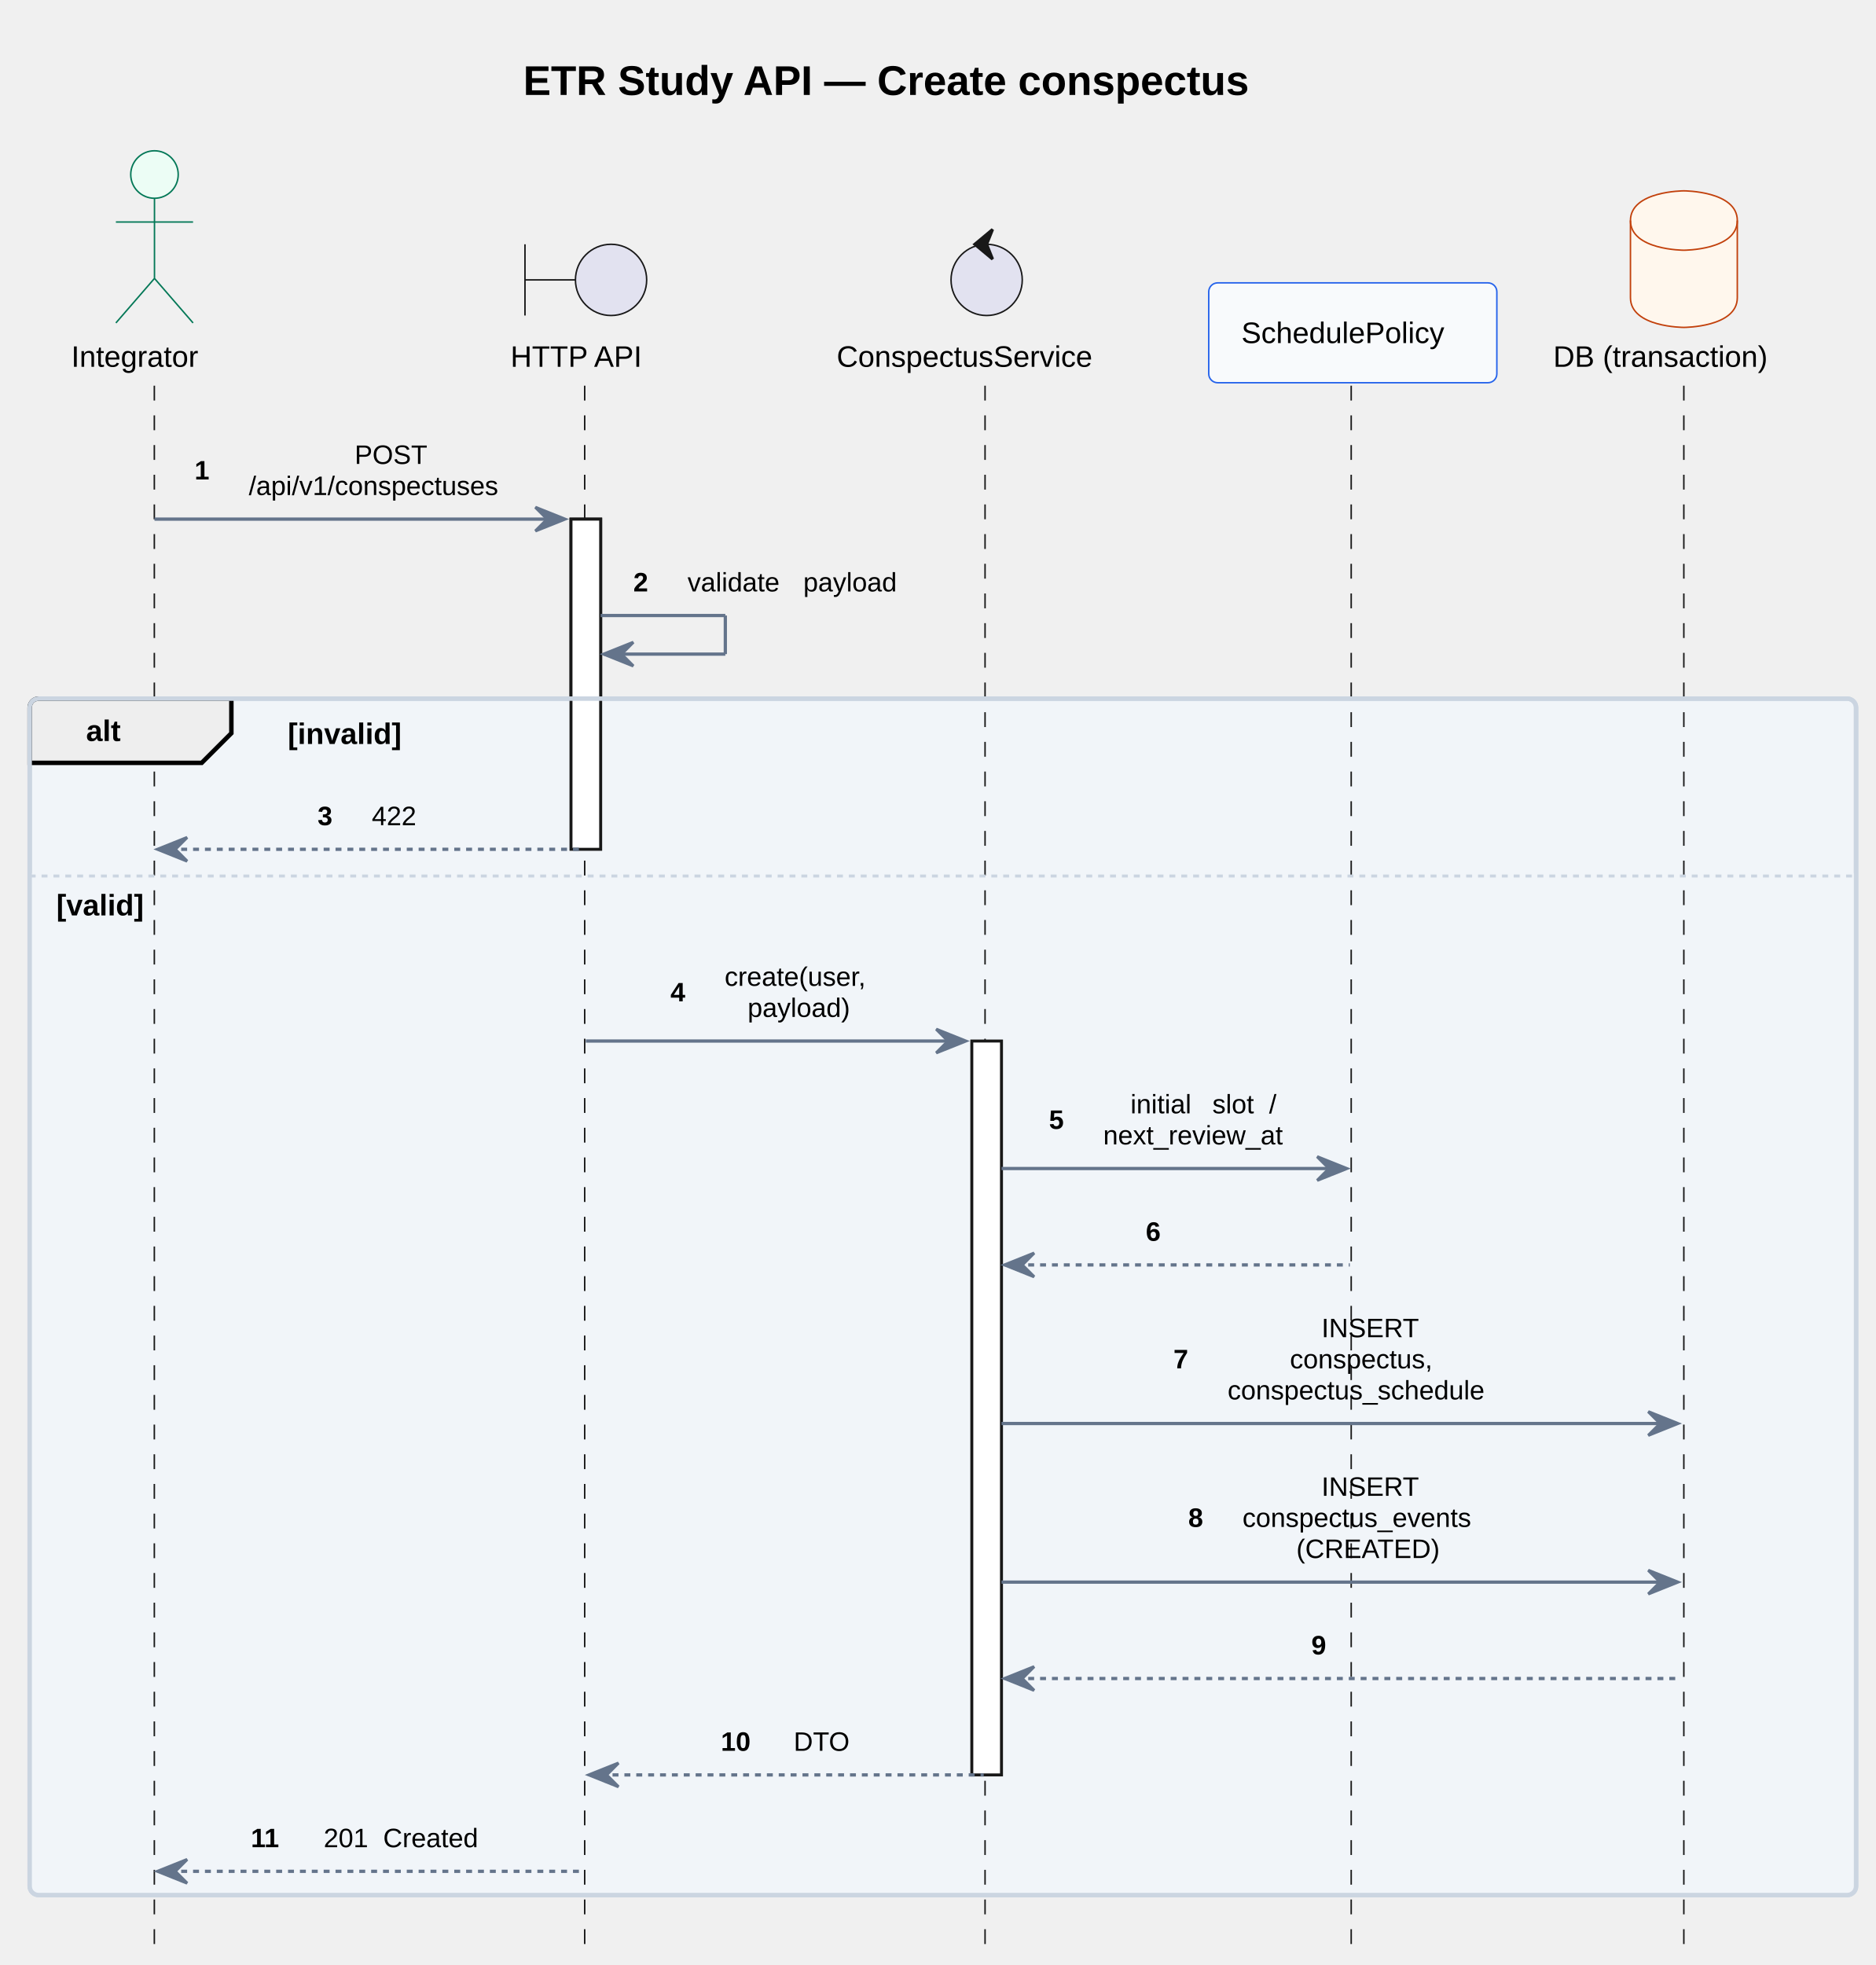
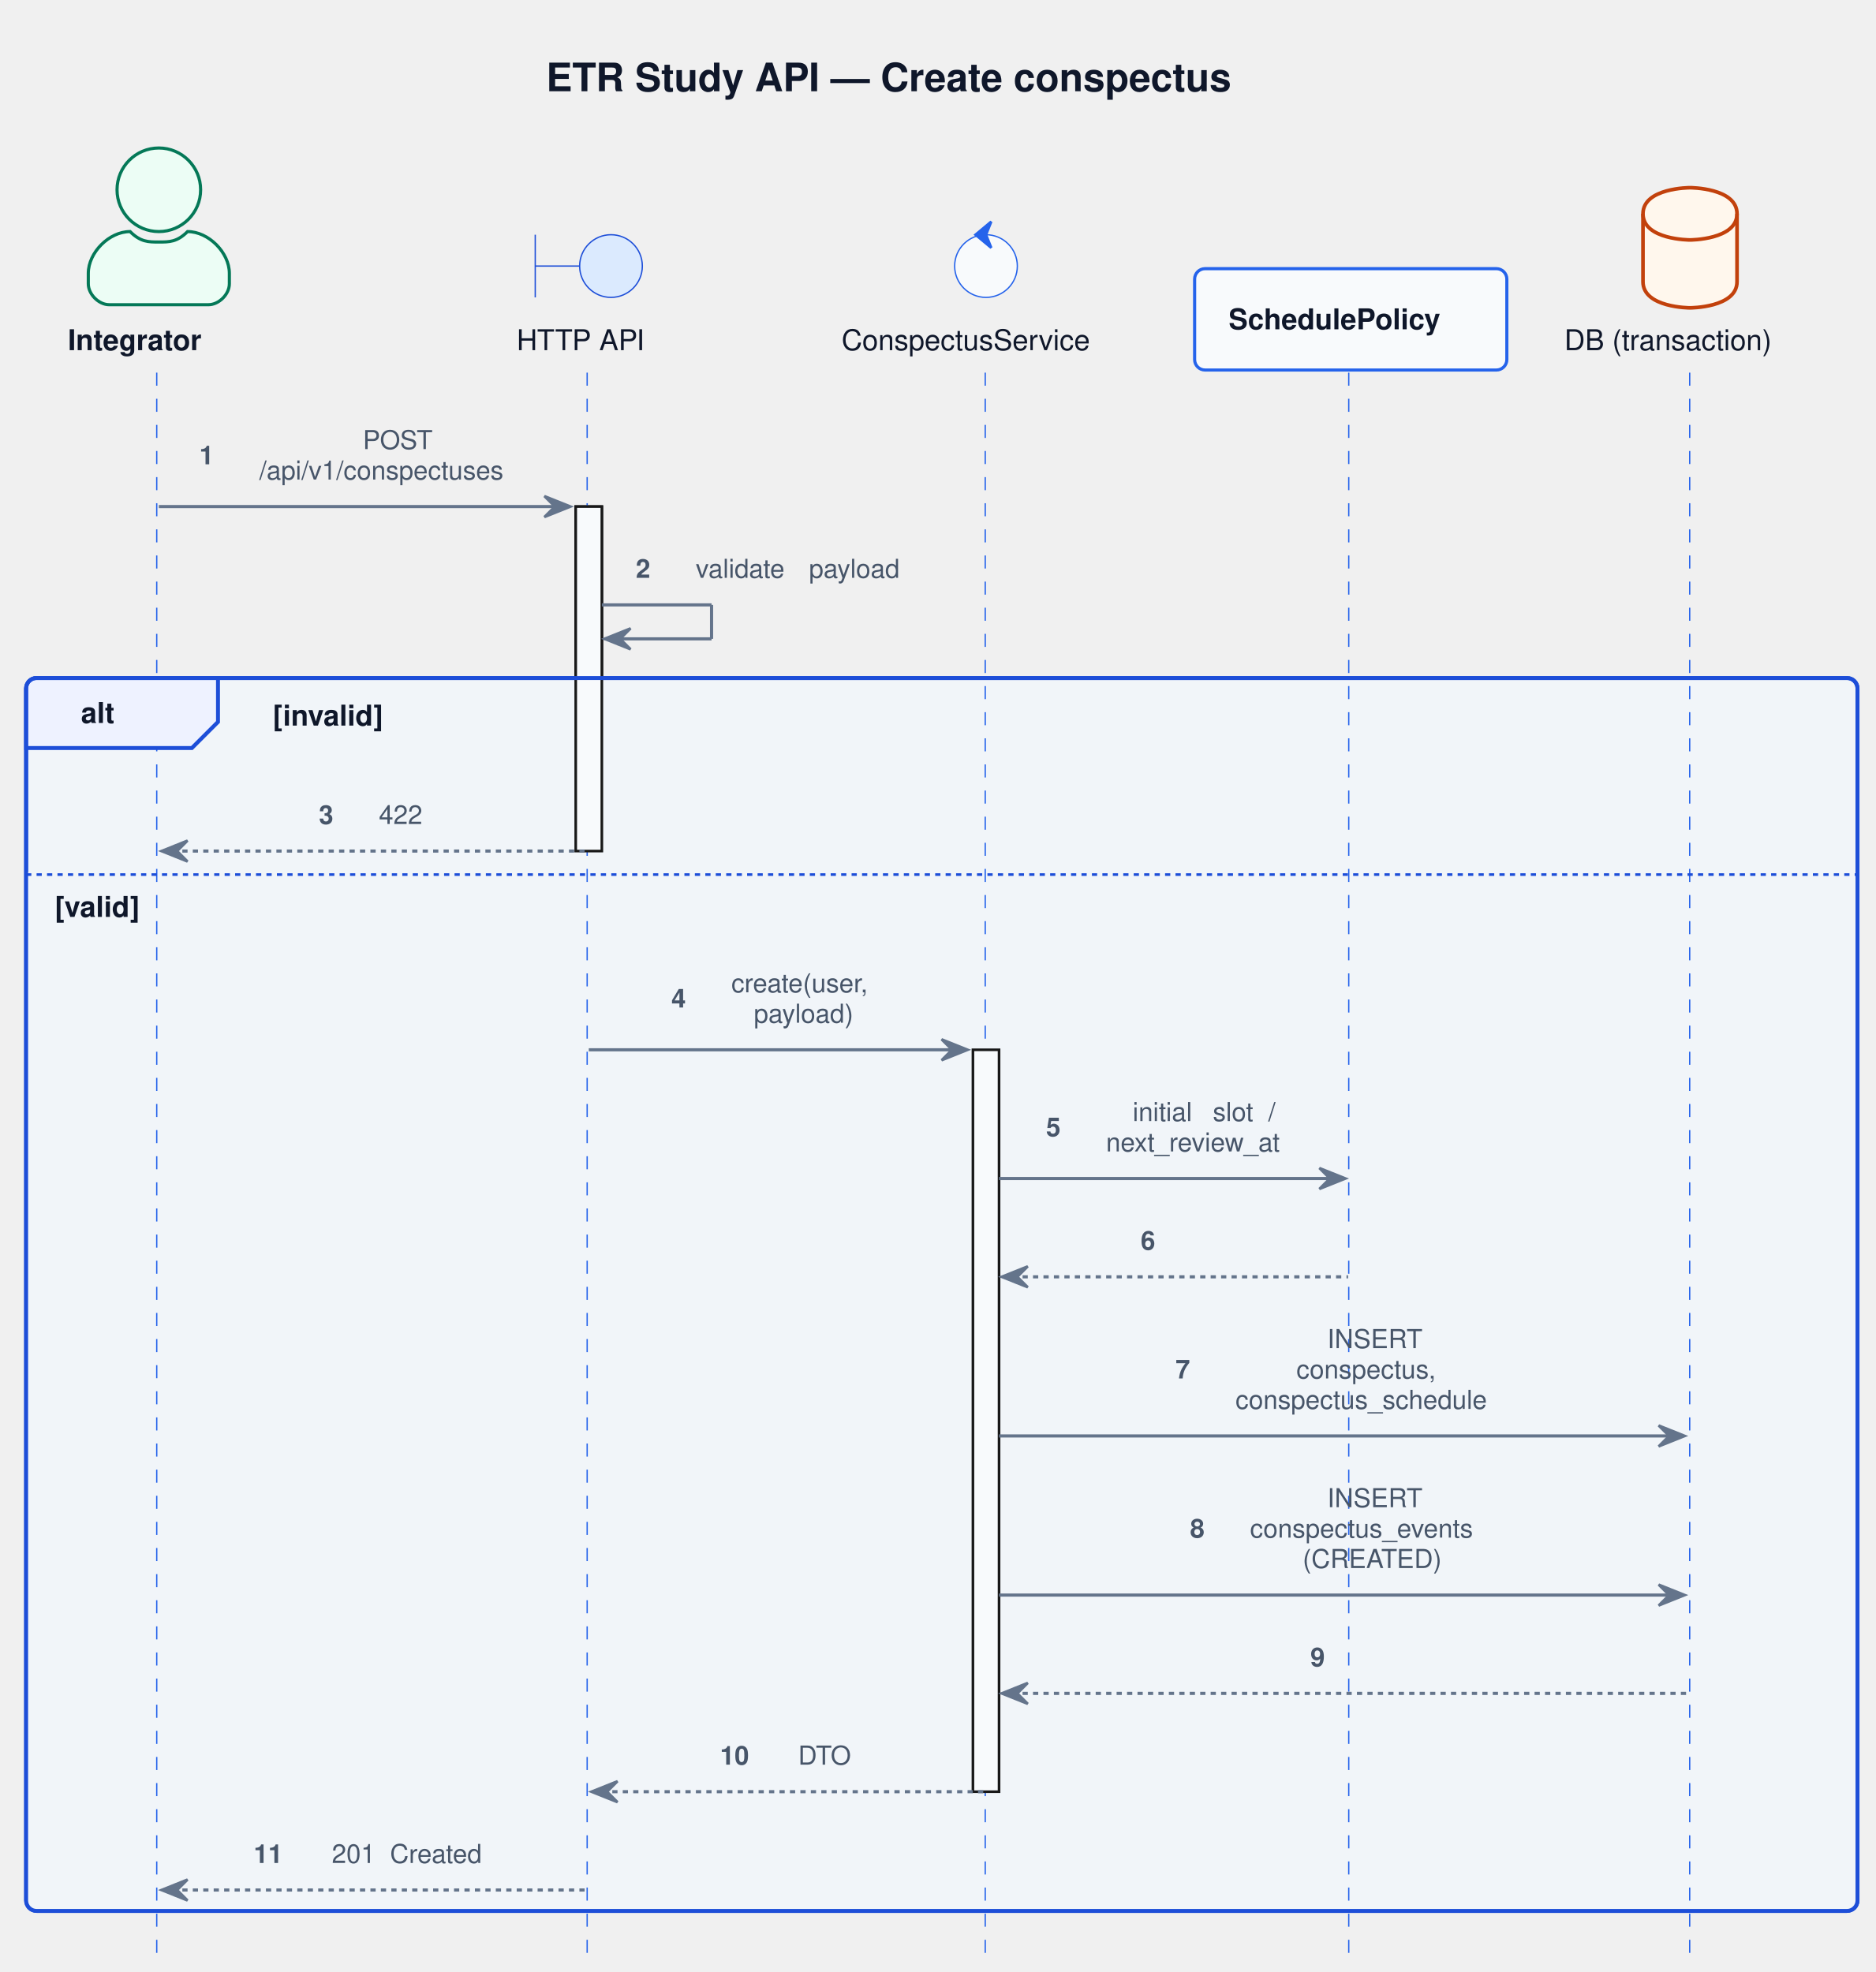
- <svg xmlns="http://www.w3.org/2000/svg" contentStyleType="text/css" data-diagram-type="SEQUENCE" height="662px" preserveAspectRatio="none" style="width:632px;height:662px;background:#FFFFFF;" version="1.1" viewBox="0 0 632 662" width="632px" zoomAndPan="magnify">
+ <svg xmlns="http://www.w3.org/2000/svg" contentStyleType="text/css" data-diagram-type="SEQUENCE" height="755px" preserveAspectRatio="none" style="width:718px;height:755px;background:#FFFFFF;" version="1.1" viewBox="0 0 718 755" width="718px" zoomAndPan="magnify">
  <defs />
  <g>
-     <text fill="#000000" font-family="'Arial'" font-size="14" font-weight="bold" lengthAdjust="spacing" textLength="281.791" x="176.286" y="31.995">ETR Study API — Create conspectus</text>
+     <text fill="#0F172A" font-family="'Helvetica'" font-size="15" font-weight="bold" lengthAdjust="spacing" textLength="301.919" x="209.076" y="34.923">ETR Study API — Create conspectus</text>
    <g>
-       <rect fill="#FFFFFF" height="111.234" style="stroke:#181818;stroke-width:1;" width="10" x="192.382" y="174.891" />
+       <rect fill="#F8FAFC" height="131.891" style="stroke:#181818;stroke-width:1;" width="10" x="220.395" y="193.947" />
    </g>
    <g>
-       <rect fill="#FFFFFF" height="247.242" style="stroke:#181818;stroke-width:1;" width="10" x="327.431" y="350.719" />
+       <rect fill="#F8FAFC" height="284.047" style="stroke:#181818;stroke-width:1;" width="10" x="372.449" y="401.923" />
    </g>
-     <rect fill="#F1F5F9" height="403.07" rx="3" ry="3" style="stroke:#CBD5E1;stroke-width:1.5;" width="615.363" x="10" y="235.367" />
-     <path d="M10,294.125 L625.363,294.125 L625.363,635.438 A3,3 0 0 1 622.363,638.438 L13,638.438 A3,3 0 0 1 10,635.438 L10,294.125" fill="#F1F5F9" style="stroke:none;stroke-width:1;" />
+     <rect fill="#F1F5F9" height="472.023" rx="4" ry="4" style="stroke:#1D4ED8;stroke-width:1.5;" width="701.071" x="10" y="259.587" />
+     <path d="M10,333.837 L711.071,333.837 L711.071,727.611 A4,4 0 0 1 707.071,731.611 L14,731.611 A4,4 0 0 1 10,727.611 L10,333.837" fill="#F1F5F9" style="stroke:none;stroke-width:1;" />
    <g class="participant-lifeline" data-entity-uid="part1" data-qualified-name="Client" id="part1-lifeline">
      <g>
-         <rect fill="#000000" fill-opacity="0" height="525.5" width="8" x="48.049" y="129.938" />
-         <line style="stroke:#181818;stroke-width:0.5;stroke-dasharray:5,5;" x1="52" x2="52" y1="129.938" y2="655.438" />
+         <rect fill="#000000" fill-opacity="0" height="605.945" width="8" x="56.802" y="142.666" />
+         <line style="stroke:#2563EB;stroke-width:0.5;stroke-dasharray:5,5;" x1="60" x2="60" y1="142.666" y2="748.611" />
      </g>
    </g>
    <g class="participant-lifeline" data-entity-uid="part2" data-qualified-name="Api" id="part2-lifeline">
      <g>
-         <rect fill="#000000" fill-opacity="0" height="525.5" width="8" x="193.382" y="129.938" />
-         <line style="stroke:#181818;stroke-width:0.5;stroke-dasharray:5,5;" x1="197" x2="197" y1="129.938" y2="655.438" />
+         <rect fill="#000000" fill-opacity="0" height="605.945" width="8" x="221.395" y="142.666" />
+         <line style="stroke:#2563EB;stroke-width:0.5;stroke-dasharray:5,5;" x1="224.774" x2="224.774" y1="142.666" y2="748.611" />
      </g>
    </g>
    <g class="participant-lifeline" data-entity-uid="part3" data-qualified-name="Service" id="part3-lifeline">
      <g>
-         <rect fill="#000000" fill-opacity="0" height="525.5" width="8" x="328.431" y="129.938" />
-         <line style="stroke:#181818;stroke-width:0.5;stroke-dasharray:5,5;" x1="331.894" x2="331.894" y1="129.938" y2="655.438" />
+         <rect fill="#000000" fill-opacity="0" height="605.945" width="8" x="373.449" y="142.666" />
+         <line style="stroke:#2563EB;stroke-width:0.5;stroke-dasharray:5,5;" x1="377.158" x2="377.158" y1="142.666" y2="748.611" />
      </g>
    </g>
    <g class="participant-lifeline" data-entity-uid="part4" data-qualified-name="Policy" id="part4-lifeline">
      <g>
-         <rect fill="#000000" fill-opacity="0" height="525.5" width="8" x="451.795" y="129.938" />
-         <line style="stroke:#181818;stroke-width:0.5;stroke-dasharray:5,5;" x1="455.258" x2="455.258" y1="129.938" y2="655.438" />
+         <rect fill="#000000" fill-opacity="0" height="605.945" width="8" x="513.076" y="142.666" />
+         <line style="stroke:#2563EB;stroke-width:0.5;stroke-dasharray:5,5;" x1="516.315" x2="516.315" y1="142.666" y2="748.611" />
      </g>
    </g>
    <g class="participant-lifeline" data-entity-uid="part5" data-qualified-name="Db" id="part5-lifeline">
      <g>
-         <rect fill="#000000" fill-opacity="0" height="525.5" width="8" x="563.347" y="129.938" />
-         <line style="stroke:#181818;stroke-width:0.5;stroke-dasharray:5,5;" x1="567.332" x2="567.332" y1="129.938" y2="655.438" />
+         <rect fill="#000000" fill-opacity="0" height="605.945" width="8" x="642.954" y="142.666" />
+         <line style="stroke:#2563EB;stroke-width:0.5;stroke-dasharray:5,5;" x1="646.836" x2="646.836" y1="142.666" y2="748.611" />
      </g>
    </g>
    <g class="participant participant-head" data-entity-uid="part1" data-qualified-name="Client" id="part1-head">
-       <text fill="#000000" font-family="'Arial'" font-size="10" lengthAdjust="spacing" textLength="50.098" x="24" y="123.579">Integrator</text>
-       <ellipse cx="52.049" cy="58.797" fill="#ECFDF5" rx="8" ry="8" style="stroke:#047857;stroke-width:0.5;" />
-       <path d="M52.049,66.797 L52.049,93.797 M39.049,74.797 L65.049,74.797 M52.049,93.797 L39.049,108.797 M52.049,93.797 L65.049,108.797" fill="none" style="stroke:#047857;stroke-width:0.5;" />
+       <text fill="#0F172A" font-family="'Helvetica'" font-size="11" font-weight="bold" lengthAdjust="spacing" textLength="63.605" x="26" y="134.071">Integrator</text>
+       <ellipse cx="60.802" cy="72.661" fill="#ECFDF5" rx="16" ry="16" style="stroke:#047857;stroke-width:1.2;" />
+       <path d="M60.802,92.661 C64.802,92.661 67.802,92.661 71.802,88.661 C79.802,88.661 87.802,96.661 87.802,104.661 L87.802,108.661 C87.802,112.661 83.802,116.661 79.802,116.661 L41.802,116.661 C37.802,116.661 33.802,112.661 33.802,108.661 L33.802,104.661 C33.802,96.661 41.802,88.661 49.802,88.661 C53.802,92.661 56.802,92.661 60.802,92.661" fill="#ECFDF5" style="stroke:#047857;stroke-width:1.2;" />
    </g>
    <g class="participant participant-head" data-entity-uid="part2" data-qualified-name="Api" id="part2-head">
-       <text fill="#000000" font-family="'Arial'" font-size="10" lengthAdjust="spacing" textLength="44.766" x="172" y="123.579">HTTP API</text>
-       <path d="M176.882,82.297 L176.882,106.297 M176.882,94.297 L193.882,94.297" fill="none" style="stroke:#181818;stroke-width:0.5;" />
-       <ellipse cx="205.882" cy="94.297" fill="#E2E2F0" rx="12" ry="12" style="stroke:#181818;stroke-width:0.5;" />
+       <text fill="#0F172A" font-family="'Helvetica'" font-size="11" lengthAdjust="spacing" textLength="49.242" x="197.774" y="134.071">HTTP API</text>
+       <path d="M204.895,89.861 L204.895,113.861 M204.895,101.861 L221.895,101.861" fill="none" style="stroke:#1D4ED8;stroke-width:0.5;" />
+       <ellipse cx="233.895" cy="101.861" fill="#DBEAFE" rx="12" ry="12" style="stroke:#1D4ED8;stroke-width:0.5;" />
    </g>
    <g class="participant participant-head" data-entity-uid="part3" data-qualified-name="Service" id="part3-head">
-       <text fill="#000000" font-family="'Arial'" font-size="10" lengthAdjust="spacing" textLength="95.073" x="281.894" y="123.579">ConspectusService</text>
-       <ellipse cx="332.431" cy="94.297" fill="#E2E2F0" rx="12" ry="12" style="stroke:#181818;stroke-width:0.5;" />
-       <polygon fill="#181818" points="328.431,82.297,334.431,77.297,332.431,82.297,334.431,87.297,328.431,82.297" style="stroke:#181818;stroke-width:1;" />
+       <text fill="#0F172A" font-family="'Helvetica'" font-size="11" lengthAdjust="spacing" textLength="104.581" x="322.158" y="134.071">ConspectusService</text>
+       <ellipse cx="377.449" cy="101.861" fill="#F8FAFC" rx="12" ry="12" style="stroke:#2563EB;stroke-width:0.5;" />
+       <polygon fill="#2563EB" points="373.449,89.861,379.449,84.861,377.449,89.861,379.449,94.861,373.449,89.861" style="stroke:#2563EB;stroke-width:1;" />
    </g>
    <g class="participant participant-head" data-entity-uid="part4" data-qualified-name="Policy" id="part4-head">
-       <rect fill="#F8FAFC" height="33.641" rx="3" ry="3" style="stroke:#2563EB;stroke-width:0.5;" width="97.073" x="407.258" y="95.297" />
-       <text fill="#000000" font-family="'Arial'" font-size="10" lengthAdjust="spacing" textLength="75.073" x="418.258" y="115.579">SchedulePolicy</text>
+       <rect fill="#F8FAFC" height="38.805" rx="4" ry="4" style="stroke:#2563EB;stroke-width:1.2;" width="119.522" x="457.315" y="102.861" />
+       <text fill="#0F172A" font-family="'Helvetica'" font-size="11" font-weight="bold" lengthAdjust="spacing" textLength="93.522" x="470.315" y="126.071">SchedulePolicy</text>
    </g>
    <g class="participant participant-head" data-entity-uid="part5" data-qualified-name="Db" id="part5-head">
-       <text fill="#000000" font-family="'Arial'" font-size="10" lengthAdjust="spacing" textLength="82.031" x="523.332" y="123.579">DB (transaction)</text>
-       <path d="M549.347,74.297 C549.347,64.297 567.347,64.297 567.347,64.297 C567.347,64.297 585.347,64.297 585.347,74.297 L585.347,100.297 C585.347,110.297 567.347,110.297 567.347,110.297 C567.347,110.297 549.347,110.297 549.347,100.297 L549.347,74.297" fill="#FFF7ED" style="stroke:#C2410C;stroke-width:0.5;" />
-       <path d="M549.347,74.297 C549.347,84.297 567.347,84.297 567.347,84.297 C567.347,84.297 585.347,84.297 585.347,74.297" fill="none" style="stroke:#C2410C;stroke-width:0.5;" />
+       <text fill="#0F172A" font-family="'Helvetica'" font-size="11" lengthAdjust="spacing" textLength="90.234" x="598.836" y="134.071">DB (transaction)</text>
+       <path d="M628.954,81.861 C628.954,71.861 646.954,71.861 646.954,71.861 C646.954,71.861 664.954,71.861 664.954,81.861 L664.954,107.861 C664.954,117.861 646.954,117.861 646.954,117.861 C646.954,117.861 628.954,117.861 628.954,107.861 L628.954,81.861" fill="#FFF7ED" style="stroke:#C2410C;stroke-width:1.4;" />
+       <path d="M628.954,81.861 C628.954,91.861 646.954,91.861 646.954,91.861 C646.954,91.861 664.954,91.861 664.954,81.861" fill="none" style="stroke:#C2410C;stroke-width:1.4;" />
    </g>
    <g>
-       <rect fill="#FFFFFF" height="111.234" style="stroke:#181818;stroke-width:1;" width="10" x="192.382" y="174.891" />
+       <rect fill="#F8FAFC" height="131.891" style="stroke:#181818;stroke-width:1;" width="10" x="220.395" y="193.947" />
    </g>
    <g>
-       <rect fill="#FFFFFF" height="247.242" style="stroke:#181818;stroke-width:1;" width="10" x="327.431" y="350.719" />
+       <rect fill="#F8FAFC" height="284.047" style="stroke:#181818;stroke-width:1;" width="10" x="372.449" y="401.923" />
    </g>
    <g class="message" data-entity-1="part1" data-entity-2="part2" id="msg1">
-       <polygon fill="#64748B" points="180.382,170.891,190.382,174.891,180.382,178.891,184.382,174.891" style="stroke:#64748B;stroke-width:1;" />
-       <line style="stroke:#64748B;stroke-width:1.1;" x1="52.049" x2="186.382" y1="174.891" y2="174.891" />
-       <text fill="#000000" font-family="'Arial'" font-size="9" font-weight="bold" lengthAdjust="spacing" textLength="6.262" x="65.549" y="161.53">1</text>
-       <text fill="#000000" font-family="'Arial'" font-size="9" lengthAdjust="spacing" textLength="23.722" x="119.486" y="156.292">POST</text>
-       <text fill="#000000" font-family="'Arial'" font-size="9" lengthAdjust="spacing" textLength="95.071" x="83.811" y="166.768">/api/v1/conspectuses</text>
+       <polygon fill="#64748B" points="208.395,189.947,218.395,193.947,208.395,197.947,212.395,193.947" style="stroke:#64748B;stroke-width:1;" />
+       <line style="stroke:#64748B;stroke-width:1.2;" x1="60.802" x2="214.395" y1="193.947" y2="193.947" />
+       <text fill="#475569" font-family="'Helvetica'" font-size="10" font-weight="bold" lengthAdjust="spacing" textLength="6.958" x="76.302" y="177.768">1</text>
+       <text fill="#475569" font-family="'Helvetica'" font-size="10" lengthAdjust="spacing" textLength="26.357" x="138.899" y="171.948">POST</text>
+       <text fill="#475569" font-family="'Helvetica'" font-size="10" lengthAdjust="spacing" textLength="105.635" x="99.26" y="183.589">/api/v1/conspectuses</text>
    </g>
    <g class="message" data-entity-1="part2" data-entity-2="part2" id="msg2">
-       <line style="stroke:#64748B;stroke-width:1.1;" x1="202.382" x2="244.382" y1="207.367" y2="207.367" />
-       <line style="stroke:#64748B;stroke-width:1.1;" x1="244.382" x2="244.382" y1="207.367" y2="220.367" />
-       <line style="stroke:#64748B;stroke-width:1.1;" x1="203.382" x2="244.382" y1="220.367" y2="220.367" />
-       <polygon fill="#64748B" points="213.382,216.367,203.382,220.367,213.382,224.367,209.382,220.367" style="stroke:#64748B;stroke-width:1;" />
-       <text fill="#000000" font-family="'Arial'" font-size="9" font-weight="bold" lengthAdjust="spacing" textLength="6.262" x="213.382" y="199.245">2</text>
-       <text fill="#000000" font-family="'Arial'" font-size="9" lengthAdjust="spacing" textLength="36.136" x="231.644" y="199.245">validate</text>
-       <text fill="#000000" font-family="'Arial'" font-size="9" lengthAdjust="spacing" textLength="2.861" x="267.781" y="199.245"> </text>
-       <text fill="#000000" font-family="'Arial'" font-size="9" lengthAdjust="spacing" textLength="35.789" x="270.642" y="199.245">payload</text>
+       <line style="stroke:#64748B;stroke-width:1.2;" x1="230.395" x2="272.395" y1="231.588" y2="231.588" />
+       <line style="stroke:#64748B;stroke-width:1.2;" x1="272.395" x2="272.395" y1="231.588" y2="244.588" />
+       <line style="stroke:#64748B;stroke-width:1.2;" x1="231.395" x2="272.395" y1="244.588" y2="244.588" />
+       <polygon fill="#64748B" points="241.395,240.588,231.395,244.588,241.395,248.588,237.395,244.588" style="stroke:#64748B;stroke-width:1;" />
+       <text fill="#475569" font-family="'Helvetica'" font-size="10" font-weight="bold" lengthAdjust="spacing" textLength="6.958" x="243.395" y="221.229">2</text>
+       <text fill="#475569" font-family="'Helvetica'" font-size="10" lengthAdjust="spacing" textLength="40.151" x="266.353" y="221.229">validate</text>
+       <text fill="#475569" font-family="'Helvetica'" font-size="10" lengthAdjust="spacing" textLength="3.179" x="306.504" y="221.229"> </text>
+       <text fill="#475569" font-family="'Helvetica'" font-size="10" lengthAdjust="spacing" textLength="39.766" x="309.683" y="221.229">payload</text>
    </g>
-     <path d="M13,235.367 L77.956,235.367 L77.956,247.008 L67.956,257.008 L10,257.008 L10,238.367 A3,3 0 0 1 13,235.367" fill="#EEEEEE" style="stroke:#000000;stroke-width:1.5;" />
-     <rect fill="none" height="403.07" rx="3" ry="3" style="stroke:#CBD5E1;stroke-width:1.5;" width="615.363" x="10" y="235.367" />
-     <text fill="#000000" font-family="'Arial'" font-size="10" font-weight="bold" lengthAdjust="spacing" textLength="14.956" x="29" y="249.649">alt</text>
-     <text fill="#000000" font-family="'Arial'" font-size="10" font-weight="bold" lengthAdjust="spacing" textLength="46.968" x="96.956" y="250.649">[invalid]</text>
+     <path d="M14,259.587 L83.452,259.587 L83.452,276.392 L73.452,286.392 L10,286.392 L10,263.587 A4,4 0 0 1 14,259.587" fill="#EEF2FF" style="stroke:#1D4ED8;stroke-width:1.5;" />
+     <rect fill="none" height="472.023" rx="4" ry="4" style="stroke:#1D4ED8;stroke-width:1.5;" width="701.071" x="10" y="259.587" />
+     <text fill="#0F172A" font-family="'Helvetica'" font-size="11" font-weight="bold" lengthAdjust="spacing" textLength="16.452" x="31" y="276.798">alt</text>
+     <text fill="#0F172A" font-family="'Helvetica'" font-size="11" font-weight="bold" lengthAdjust="spacing" textLength="51.665" x="104.452" y="277.798">[invalid]</text>
    <g class="message" data-entity-1="part2" data-entity-2="part1" id="msg3">
-       <polygon fill="#64748B" points="63.049,282.125,53.049,286.125,63.049,290.125,59.049,286.125" style="stroke:#64748B;stroke-width:1;" />
-       <line style="stroke:#64748B;stroke-width:1.1;stroke-dasharray:2,2;" x1="57.049" x2="196.382" y1="286.125" y2="286.125" />
-       <text fill="#000000" font-family="'Arial'" font-size="9" font-weight="bold" lengthAdjust="spacing" textLength="6.262" x="106.995" y="278.002">3</text>
-       <text fill="#000000" font-family="'Arial'" font-size="9" lengthAdjust="spacing" textLength="17.178" x="125.258" y="278.002">422</text>
+       <polygon fill="#64748B" points="71.802,321.837,61.802,325.837,71.802,329.837,67.802,325.837" style="stroke:#64748B;stroke-width:1;" />
+       <line style="stroke:#64748B;stroke-width:1.2;stroke-dasharray:2,2;" x1="65.802" x2="224.395" y1="325.837" y2="325.837" />
+       <text fill="#475569" font-family="'Helvetica'" font-size="10" font-weight="bold" lengthAdjust="spacing" textLength="6.958" x="122.076" y="315.479">3</text>
+       <text fill="#475569" font-family="'Helvetica'" font-size="10" lengthAdjust="spacing" textLength="19.087" x="145.034" y="315.479">422</text>
    </g>
-     <line style="stroke:#CBD5E1;stroke-width:1;stroke-dasharray:2,2;" x1="10" x2="625.363" y1="295.125" y2="295.125" />
-     <text fill="#000000" font-family="'Arial'" font-size="10" font-weight="bold" lengthAdjust="spacing" textLength="36.421" x="19" y="308.407">[valid]</text>
+     <line style="stroke:#1D4ED8;stroke-width:1;stroke-dasharray:2,2;" x1="10" x2="711.071" y1="334.837" y2="334.837" />
+     <text fill="#0F172A" font-family="'Helvetica'" font-size="11" font-weight="bold" lengthAdjust="spacing" textLength="40.063" x="21" y="351.048">[valid]</text>
    <g class="message" data-entity-1="part2" data-entity-2="part3" id="msg4">
-       <polygon fill="#64748B" points="315.431,346.719,325.431,350.719,315.431,354.719,319.431,350.719" style="stroke:#64748B;stroke-width:1;" />
-       <line style="stroke:#64748B;stroke-width:1.1;" x1="197.382" x2="321.431" y1="350.719" y2="350.719" />
-       <text fill="#000000" font-family="'Arial'" font-size="9" font-weight="bold" lengthAdjust="spacing" textLength="6.262" x="225.891" y="337.358">4</text>
-       <text fill="#000000" font-family="'Arial'" font-size="9" lengthAdjust="spacing" textLength="54.769" x="244.153" y="332.12">create(user,</text>
-       <text fill="#000000" font-family="'Arial'" font-size="9" lengthAdjust="spacing" textLength="39.3" x="251.887" y="342.596">payload)</text>
+       <polygon fill="#64748B" points="360.449,397.923,370.449,401.923,360.449,405.923,364.449,401.923" style="stroke:#64748B;stroke-width:1;" />
+       <line style="stroke:#64748B;stroke-width:1.2;" x1="225.395" x2="366.449" y1="401.923" y2="401.923" />
+       <text fill="#475569" font-family="'Helvetica'" font-size="10" font-weight="bold" lengthAdjust="spacing" textLength="6.958" x="257.016" y="385.745">4</text>
+       <text fill="#475569" font-family="'Helvetica'" font-size="10" lengthAdjust="spacing" textLength="60.855" x="279.974" y="379.924">create(user,</text>
+       <text fill="#475569" font-family="'Helvetica'" font-size="10" lengthAdjust="spacing" textLength="43.667" x="288.567" y="391.565">payload)</text>
    </g>
    <g class="message" data-entity-1="part3" data-entity-2="part4" id="msg5">
-       <polygon fill="#64748B" points="443.795,389.672,453.795,393.672,443.795,397.672,447.795,393.672" style="stroke:#64748B;stroke-width:1;" />
-       <line style="stroke:#64748B;stroke-width:1.1;" x1="337.431" x2="449.795" y1="393.672" y2="393.672" />
-       <text fill="#000000" font-family="'Arial'" font-size="9" font-weight="bold" lengthAdjust="spacing" textLength="6.262" x="353.431" y="380.311">5</text>
-       <text fill="#000000" font-family="'Arial'" font-size="9" lengthAdjust="spacing" textLength="24.75" x="380.88" y="375.073">initial</text>
-       <text fill="#000000" font-family="'Arial'" font-size="9" lengthAdjust="spacing" textLength="2.861" x="405.63" y="375.073"> </text>
-       <text fill="#000000" font-family="'Arial'" font-size="9" lengthAdjust="spacing" textLength="16.225" x="408.49" y="375.073">slot</text>
-       <text fill="#000000" font-family="'Arial'" font-size="9" lengthAdjust="spacing" textLength="2.861" x="424.715" y="375.073"> </text>
-       <text fill="#000000" font-family="'Arial'" font-size="9" lengthAdjust="spacing" textLength="3.032" x="427.576" y="375.073">/</text>
-       <text fill="#000000" font-family="'Arial'" font-size="9" lengthAdjust="spacing" textLength="68.102" x="371.693" y="385.549">next_review_at</text>
+       <polygon fill="#64748B" points="505.076,447.205,515.076,451.205,505.076,455.205,509.076,451.205" style="stroke:#64748B;stroke-width:1;" />
+       <line style="stroke:#64748B;stroke-width:1.2;" x1="382.449" x2="511.076" y1="451.205" y2="451.205" />
+       <text fill="#475569" font-family="'Helvetica'" font-size="10" font-weight="bold" lengthAdjust="spacing" textLength="6.958" x="400.449" y="435.026">5</text>
+       <text fill="#475569" font-family="'Helvetica'" font-size="10" lengthAdjust="spacing" textLength="27.5" x="433.614" y="429.206">initial</text>
+       <text fill="#475569" font-family="'Helvetica'" font-size="10" lengthAdjust="spacing" textLength="3.179" x="461.114" y="429.206"> </text>
+       <text fill="#475569" font-family="'Helvetica'" font-size="10" lengthAdjust="spacing" textLength="18.027" x="464.293" y="429.206">slot</text>
+       <text fill="#475569" font-family="'Helvetica'" font-size="10" lengthAdjust="spacing" textLength="3.179" x="482.32" y="429.206"> </text>
+       <text fill="#475569" font-family="'Helvetica'" font-size="10" lengthAdjust="spacing" textLength="3.369" x="485.499" y="429.206">/</text>
+       <text fill="#475569" font-family="'Helvetica'" font-size="10" lengthAdjust="spacing" textLength="75.669" x="423.407" y="440.846">next_review_at</text>
    </g>
    <g class="message" data-entity-1="part4" data-entity-2="part3" id="msg6">
-       <polygon fill="#64748B" points="348.431,422.148,338.431,426.148,348.431,430.148,344.431,426.148" style="stroke:#64748B;stroke-width:1;" />
-       <line style="stroke:#64748B;stroke-width:1.1;stroke-dasharray:2,2;" x1="342.431" x2="454.795" y1="426.148" y2="426.148" />
-       <text fill="#000000" font-family="'Arial'" font-size="9" font-weight="bold" lengthAdjust="spacing" textLength="6.262" x="386.051" y="418.026">6</text>
-       <text fill="#000000" font-family="'Arial'" font-size="9" lengthAdjust="spacing" textLength="2.861" x="404.313" y="418.026"> </text>
+       <polygon fill="#64748B" points="393.449,484.845,383.449,488.845,393.449,492.845,389.449,488.845" style="stroke:#64748B;stroke-width:1;" />
+       <line style="stroke:#64748B;stroke-width:1.2;stroke-dasharray:2,2;" x1="387.449" x2="516.076" y1="488.845" y2="488.845" />
+       <text fill="#475569" font-family="'Helvetica'" font-size="10" font-weight="bold" lengthAdjust="spacing" textLength="6.958" x="436.694" y="478.487">6</text>
+       <text fill="#475569" font-family="'Helvetica'" font-size="10" lengthAdjust="spacing" textLength="3.179" x="459.652" y="478.487"> </text>
    </g>
    <g class="message" data-entity-1="part3" data-entity-2="part5" id="msg7">
-       <polygon fill="#64748B" points="555.347,475.578,565.347,479.578,555.347,483.578,559.347,479.578" style="stroke:#64748B;stroke-width:1;" />
-       <line style="stroke:#64748B;stroke-width:1.1;" x1="337.431" x2="561.347" y1="479.578" y2="479.578" />
-       <text fill="#000000" font-family="'Arial'" font-size="9" font-weight="bold" lengthAdjust="spacing" textLength="6.262" x="395.357" y="460.979">7</text>
-       <text fill="#000000" font-family="'Arial'" font-size="9" lengthAdjust="spacing" textLength="32.537" x="445.252" y="450.502">INSERT</text>
-       <text fill="#000000" font-family="'Arial'" font-size="9" lengthAdjust="spacing" textLength="53.829" x="434.606" y="460.979">conspectus,</text>
-       <text fill="#000000" font-family="'Arial'" font-size="9" lengthAdjust="spacing" textLength="95.801" x="413.62" y="471.456">conspectus_schedule</text>
+       <polygon fill="#64748B" points="634.954,545.767,644.954,549.767,634.954,553.767,638.954,549.767" style="stroke:#64748B;stroke-width:1;" />
+       <line style="stroke:#64748B;stroke-width:1.2;" x1="382.449" x2="640.954" y1="549.767" y2="549.767" />
+       <text fill="#475569" font-family="'Helvetica'" font-size="10" font-weight="bold" lengthAdjust="spacing" textLength="6.958" x="450" y="527.768">7</text>
+       <text fill="#475569" font-family="'Helvetica'" font-size="10" lengthAdjust="spacing" textLength="36.152" x="508.104" y="516.128">INSERT</text>
+       <text fill="#475569" font-family="'Helvetica'" font-size="10" lengthAdjust="spacing" textLength="59.81" x="496.275" y="527.768">conspectus,</text>
+       <text fill="#475569" font-family="'Helvetica'" font-size="10" lengthAdjust="spacing" textLength="106.445" x="472.957" y="539.409">conspectus_schedule</text>
    </g>
    <g class="message" data-entity-1="part3" data-entity-2="part5" id="msg8">
-       <polygon fill="#64748B" points="555.347,529.008,565.347,533.008,555.347,537.008,559.347,533.008" style="stroke:#64748B;stroke-width:1;" />
-       <line style="stroke:#64748B;stroke-width:1.1;" x1="337.431" x2="561.347" y1="533.008" y2="533.008" />
-       <text fill="#000000" font-family="'Arial'" font-size="9" font-weight="bold" lengthAdjust="spacing" textLength="6.262" x="400.363" y="514.409">8</text>
-       <text fill="#000000" font-family="'Arial'" font-size="9" lengthAdjust="spacing" textLength="32.537" x="445.252" y="503.932">INSERT</text>
-       <text fill="#000000" font-family="'Arial'" font-size="9" lengthAdjust="spacing" textLength="85.79" x="418.625" y="514.409">conspectus_events</text>
-       <text fill="#000000" font-family="'Arial'" font-size="9" lengthAdjust="spacing" textLength="49.518" x="436.761" y="524.885">(CREATED)</text>
+       <polygon fill="#64748B" points="634.954,606.689,644.954,610.689,634.954,614.689,638.954,610.689" style="stroke:#64748B;stroke-width:1;" />
+       <line style="stroke:#64748B;stroke-width:1.2;" x1="382.449" x2="640.954" y1="610.689" y2="610.689" />
+       <text fill="#475569" font-family="'Helvetica'" font-size="10" font-weight="bold" lengthAdjust="spacing" textLength="6.958" x="455.561" y="588.69">8</text>
+       <text fill="#475569" font-family="'Helvetica'" font-size="10" lengthAdjust="spacing" textLength="36.152" x="508.104" y="577.049">INSERT</text>
+       <text fill="#475569" font-family="'Helvetica'" font-size="10" lengthAdjust="spacing" textLength="95.322" x="478.519" y="588.69">conspectus_events</text>
+       <text fill="#475569" font-family="'Helvetica'" font-size="10" lengthAdjust="spacing" textLength="55.02" x="498.67" y="600.331">(CREATED)</text>
    </g>
    <g class="message" data-entity-1="part5" data-entity-2="part3" id="msg9">
-       <polygon fill="#64748B" points="348.431,561.484,338.431,565.484,348.431,569.484,344.431,565.484" style="stroke:#64748B;stroke-width:1;" />
-       <line style="stroke:#64748B;stroke-width:1.1;stroke-dasharray:2,2;" x1="342.431" x2="566.347" y1="565.484" y2="565.484" />
-       <text fill="#000000" font-family="'Arial'" font-size="9" font-weight="bold" lengthAdjust="spacing" textLength="6.262" x="441.827" y="557.362">9</text>
-       <text fill="#000000" font-family="'Arial'" font-size="9" lengthAdjust="spacing" textLength="2.861" x="460.09" y="557.362"> </text>
+       <polygon fill="#64748B" points="393.449,644.33,383.449,648.33,393.449,652.33,389.449,648.33" style="stroke:#64748B;stroke-width:1;" />
+       <line style="stroke:#64748B;stroke-width:1.2;stroke-dasharray:2,2;" x1="387.449" x2="645.954" y1="648.33" y2="648.33" />
+       <text fill="#475569" font-family="'Helvetica'" font-size="10" font-weight="bold" lengthAdjust="spacing" textLength="6.958" x="501.633" y="637.971">9</text>
+       <text fill="#475569" font-family="'Helvetica'" font-size="10" lengthAdjust="spacing" textLength="3.179" x="524.591" y="637.971"> </text>
    </g>
    <g class="message" data-entity-1="part3" data-entity-2="part2" id="msg10">
-       <polygon fill="#64748B" points="208.382,593.961,198.382,597.961,208.382,601.961,204.382,597.961" style="stroke:#64748B;stroke-width:1;" />
-       <line style="stroke:#64748B;stroke-width:1.1;stroke-dasharray:2,2;" x1="202.382" x2="331.431" y1="597.961" y2="597.961" />
-       <text fill="#000000" font-family="'Arial'" font-size="9" font-weight="bold" lengthAdjust="spacing" textLength="12.524" x="242.888" y="589.838">10</text>
-       <text fill="#000000" font-family="'Arial'" font-size="9" lengthAdjust="spacing" textLength="19.512" x="267.413" y="589.838">DTO</text>
+       <polygon fill="#64748B" points="236.395,681.97,226.395,685.97,236.395,689.97,232.395,685.97" style="stroke:#64748B;stroke-width:1;" />
+       <line style="stroke:#64748B;stroke-width:1.2;stroke-dasharray:2,2;" x1="230.395" x2="376.449" y1="685.97" y2="685.97" />
+       <text fill="#475569" font-family="'Helvetica'" font-size="10" font-weight="bold" lengthAdjust="spacing" textLength="13.916" x="275.624" y="675.612">10</text>
+       <text fill="#475569" font-family="'Helvetica'" font-size="10" lengthAdjust="spacing" textLength="21.68" x="305.54" y="675.612">DTO</text>
    </g>
    <g class="message" data-entity-1="part2" data-entity-2="part1" id="msg11">
-       <polygon fill="#64748B" points="63.049,626.438,53.049,630.438,63.049,634.438,59.049,630.438" style="stroke:#64748B;stroke-width:1;" />
-       <line style="stroke:#64748B;stroke-width:1.1;stroke-dasharray:2,2;" x1="57.049" x2="196.382" y1="630.438" y2="630.438" />
-       <text fill="#000000" font-family="'Arial'" font-size="9" font-weight="bold" lengthAdjust="spacing" textLength="12.524" x="84.526" y="622.315">11</text>
-       <text fill="#000000" font-family="'Arial'" font-size="9" lengthAdjust="spacing" textLength="17.178" x="109.05" y="622.315">201</text>
-       <text fill="#000000" font-family="'Arial'" font-size="9" lengthAdjust="spacing" textLength="2.861" x="126.229" y="622.315"> </text>
-       <text fill="#000000" font-family="'Arial'" font-size="9" lengthAdjust="spacing" textLength="35.815" x="129.09" y="622.315">Created</text>
+       <polygon fill="#64748B" points="71.802,719.611,61.802,723.611,71.802,727.611,67.802,723.611" style="stroke:#64748B;stroke-width:1;" />
+       <line style="stroke:#64748B;stroke-width:1.2;stroke-dasharray:2,2;" x1="65.802" x2="224.395" y1="723.611" y2="723.611" />
+       <text fill="#475569" font-family="'Helvetica'" font-size="10" font-weight="bold" lengthAdjust="spacing" textLength="13.916" x="97.11" y="713.253">11</text>
+       <text fill="#475569" font-family="'Helvetica'" font-size="10" lengthAdjust="spacing" textLength="19.087" x="127.026" y="713.253">201</text>
+       <text fill="#475569" font-family="'Helvetica'" font-size="10" lengthAdjust="spacing" textLength="3.179" x="146.113" y="713.253"> </text>
+       <text fill="#475569" font-family="'Helvetica'" font-size="10" lengthAdjust="spacing" textLength="39.795" x="149.292" y="713.253">Created</text>
    </g>
  </g>
</svg>
